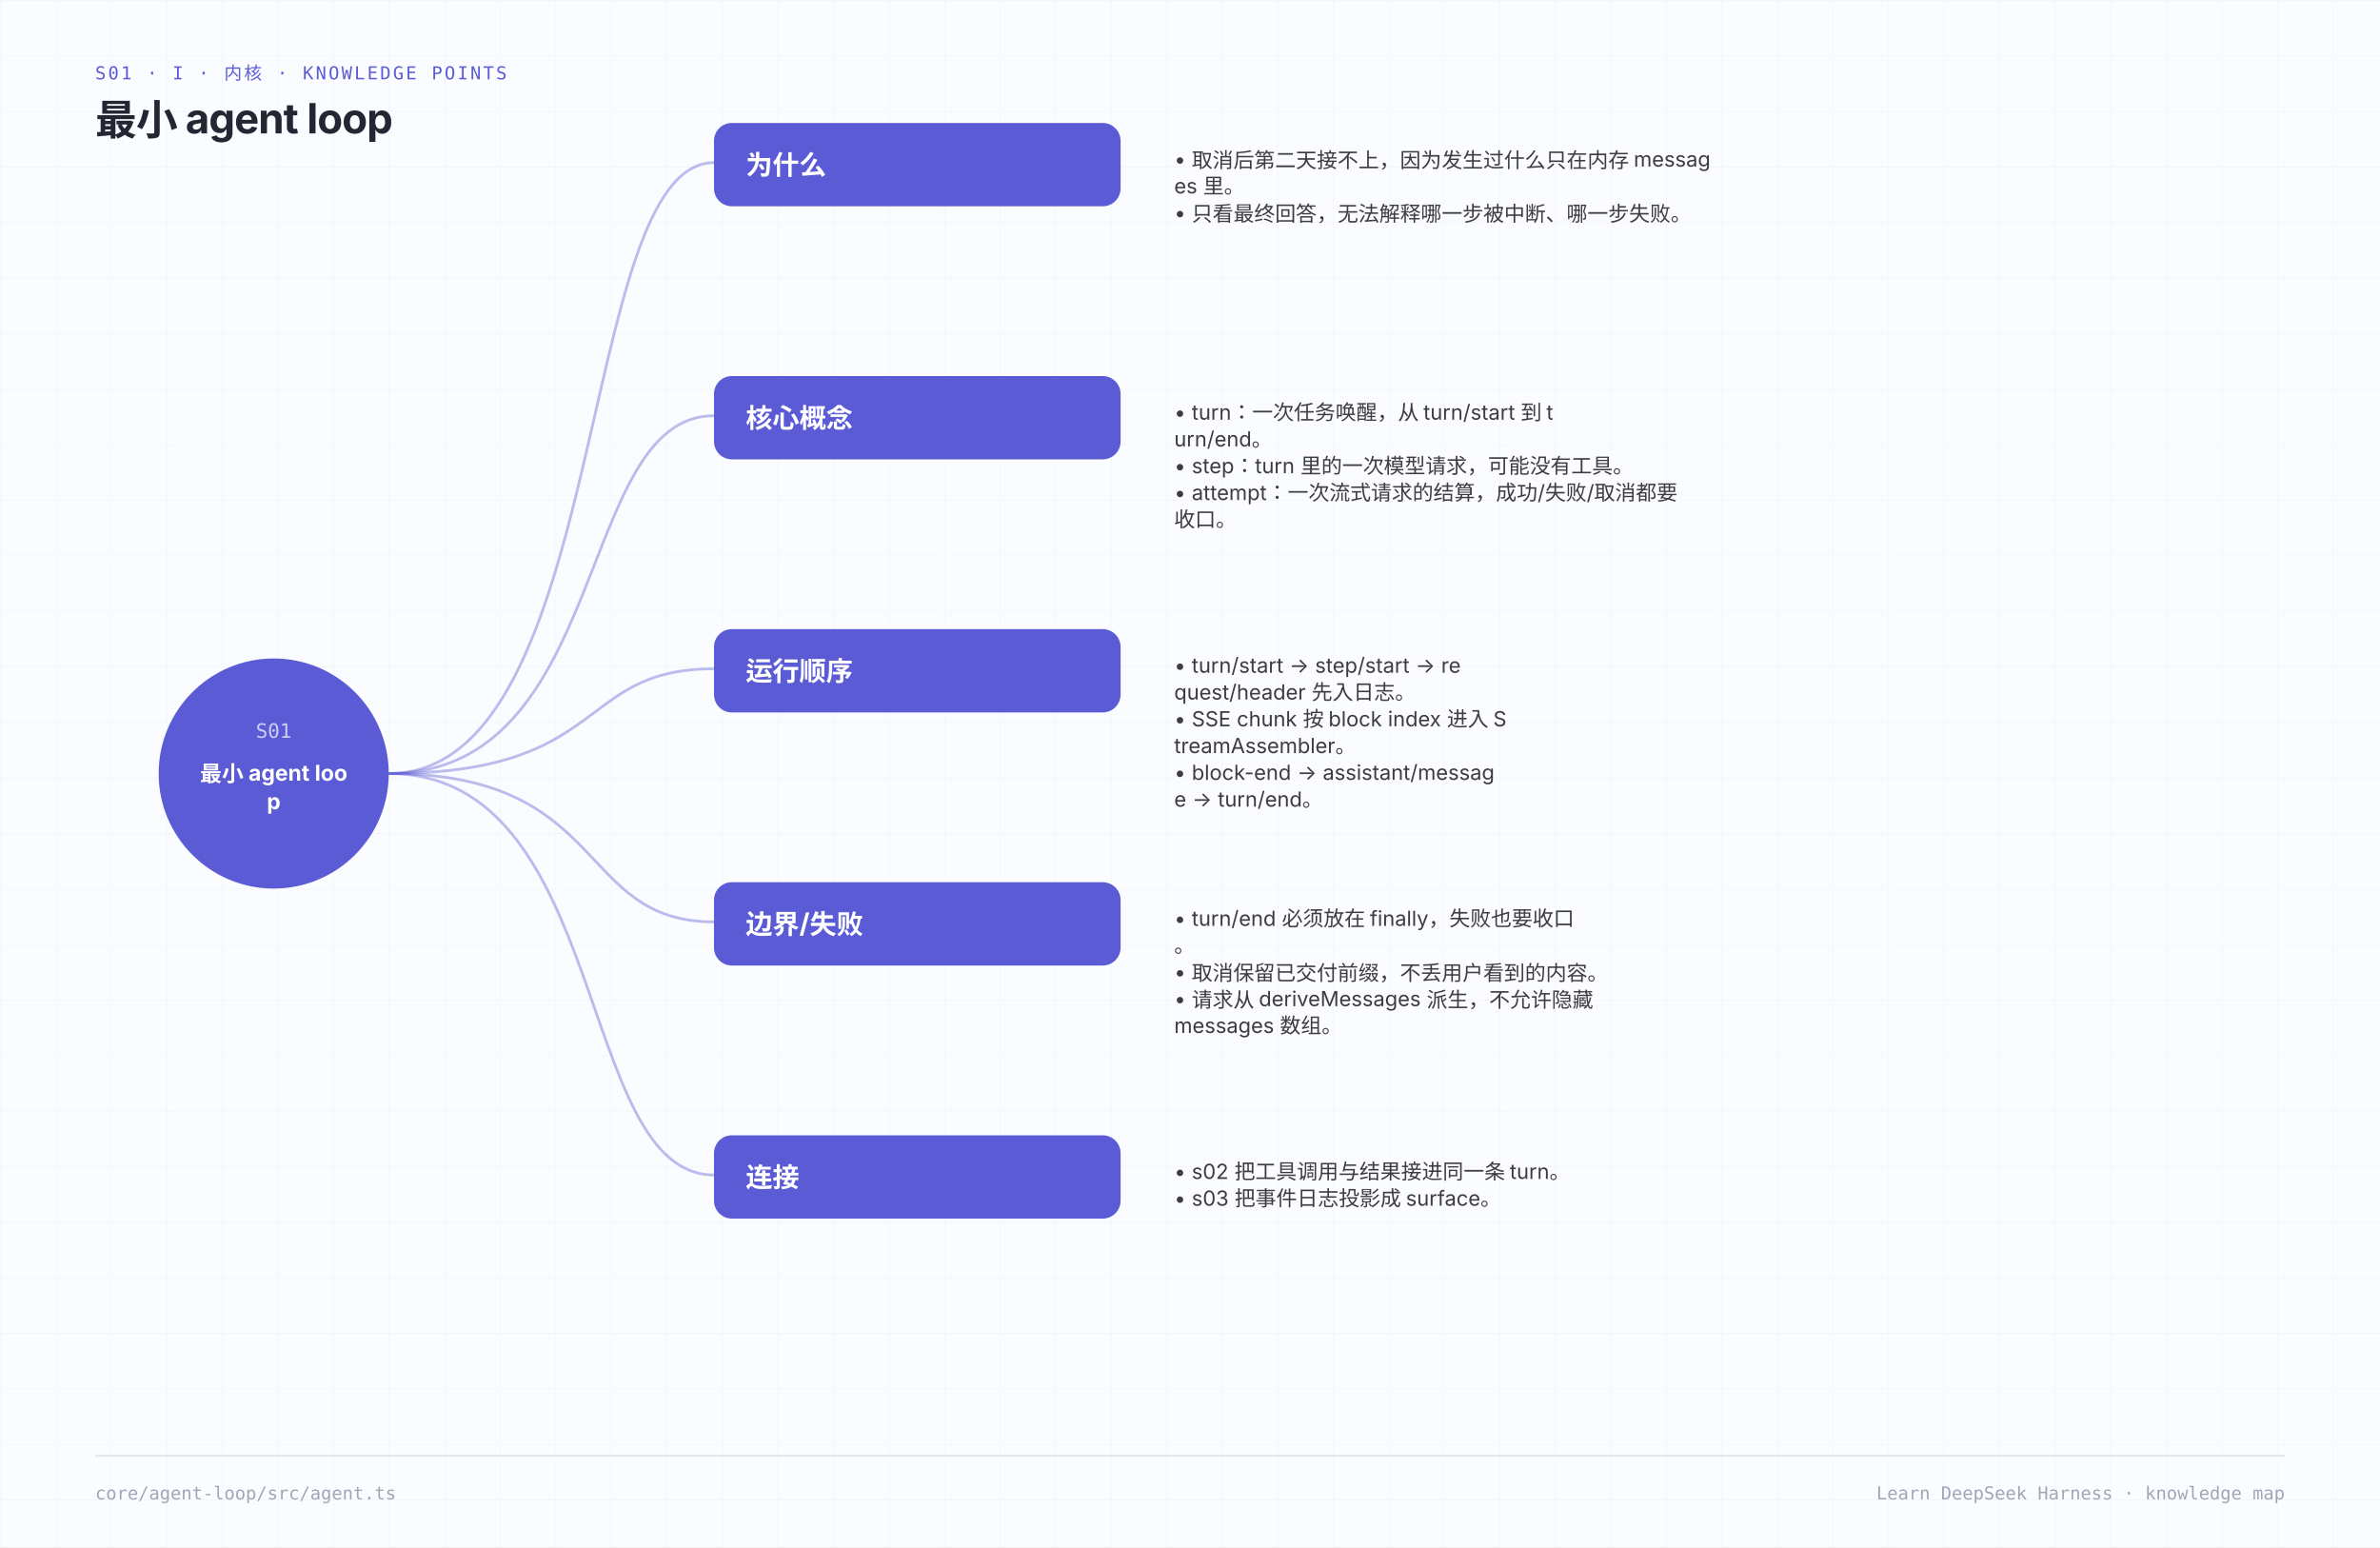
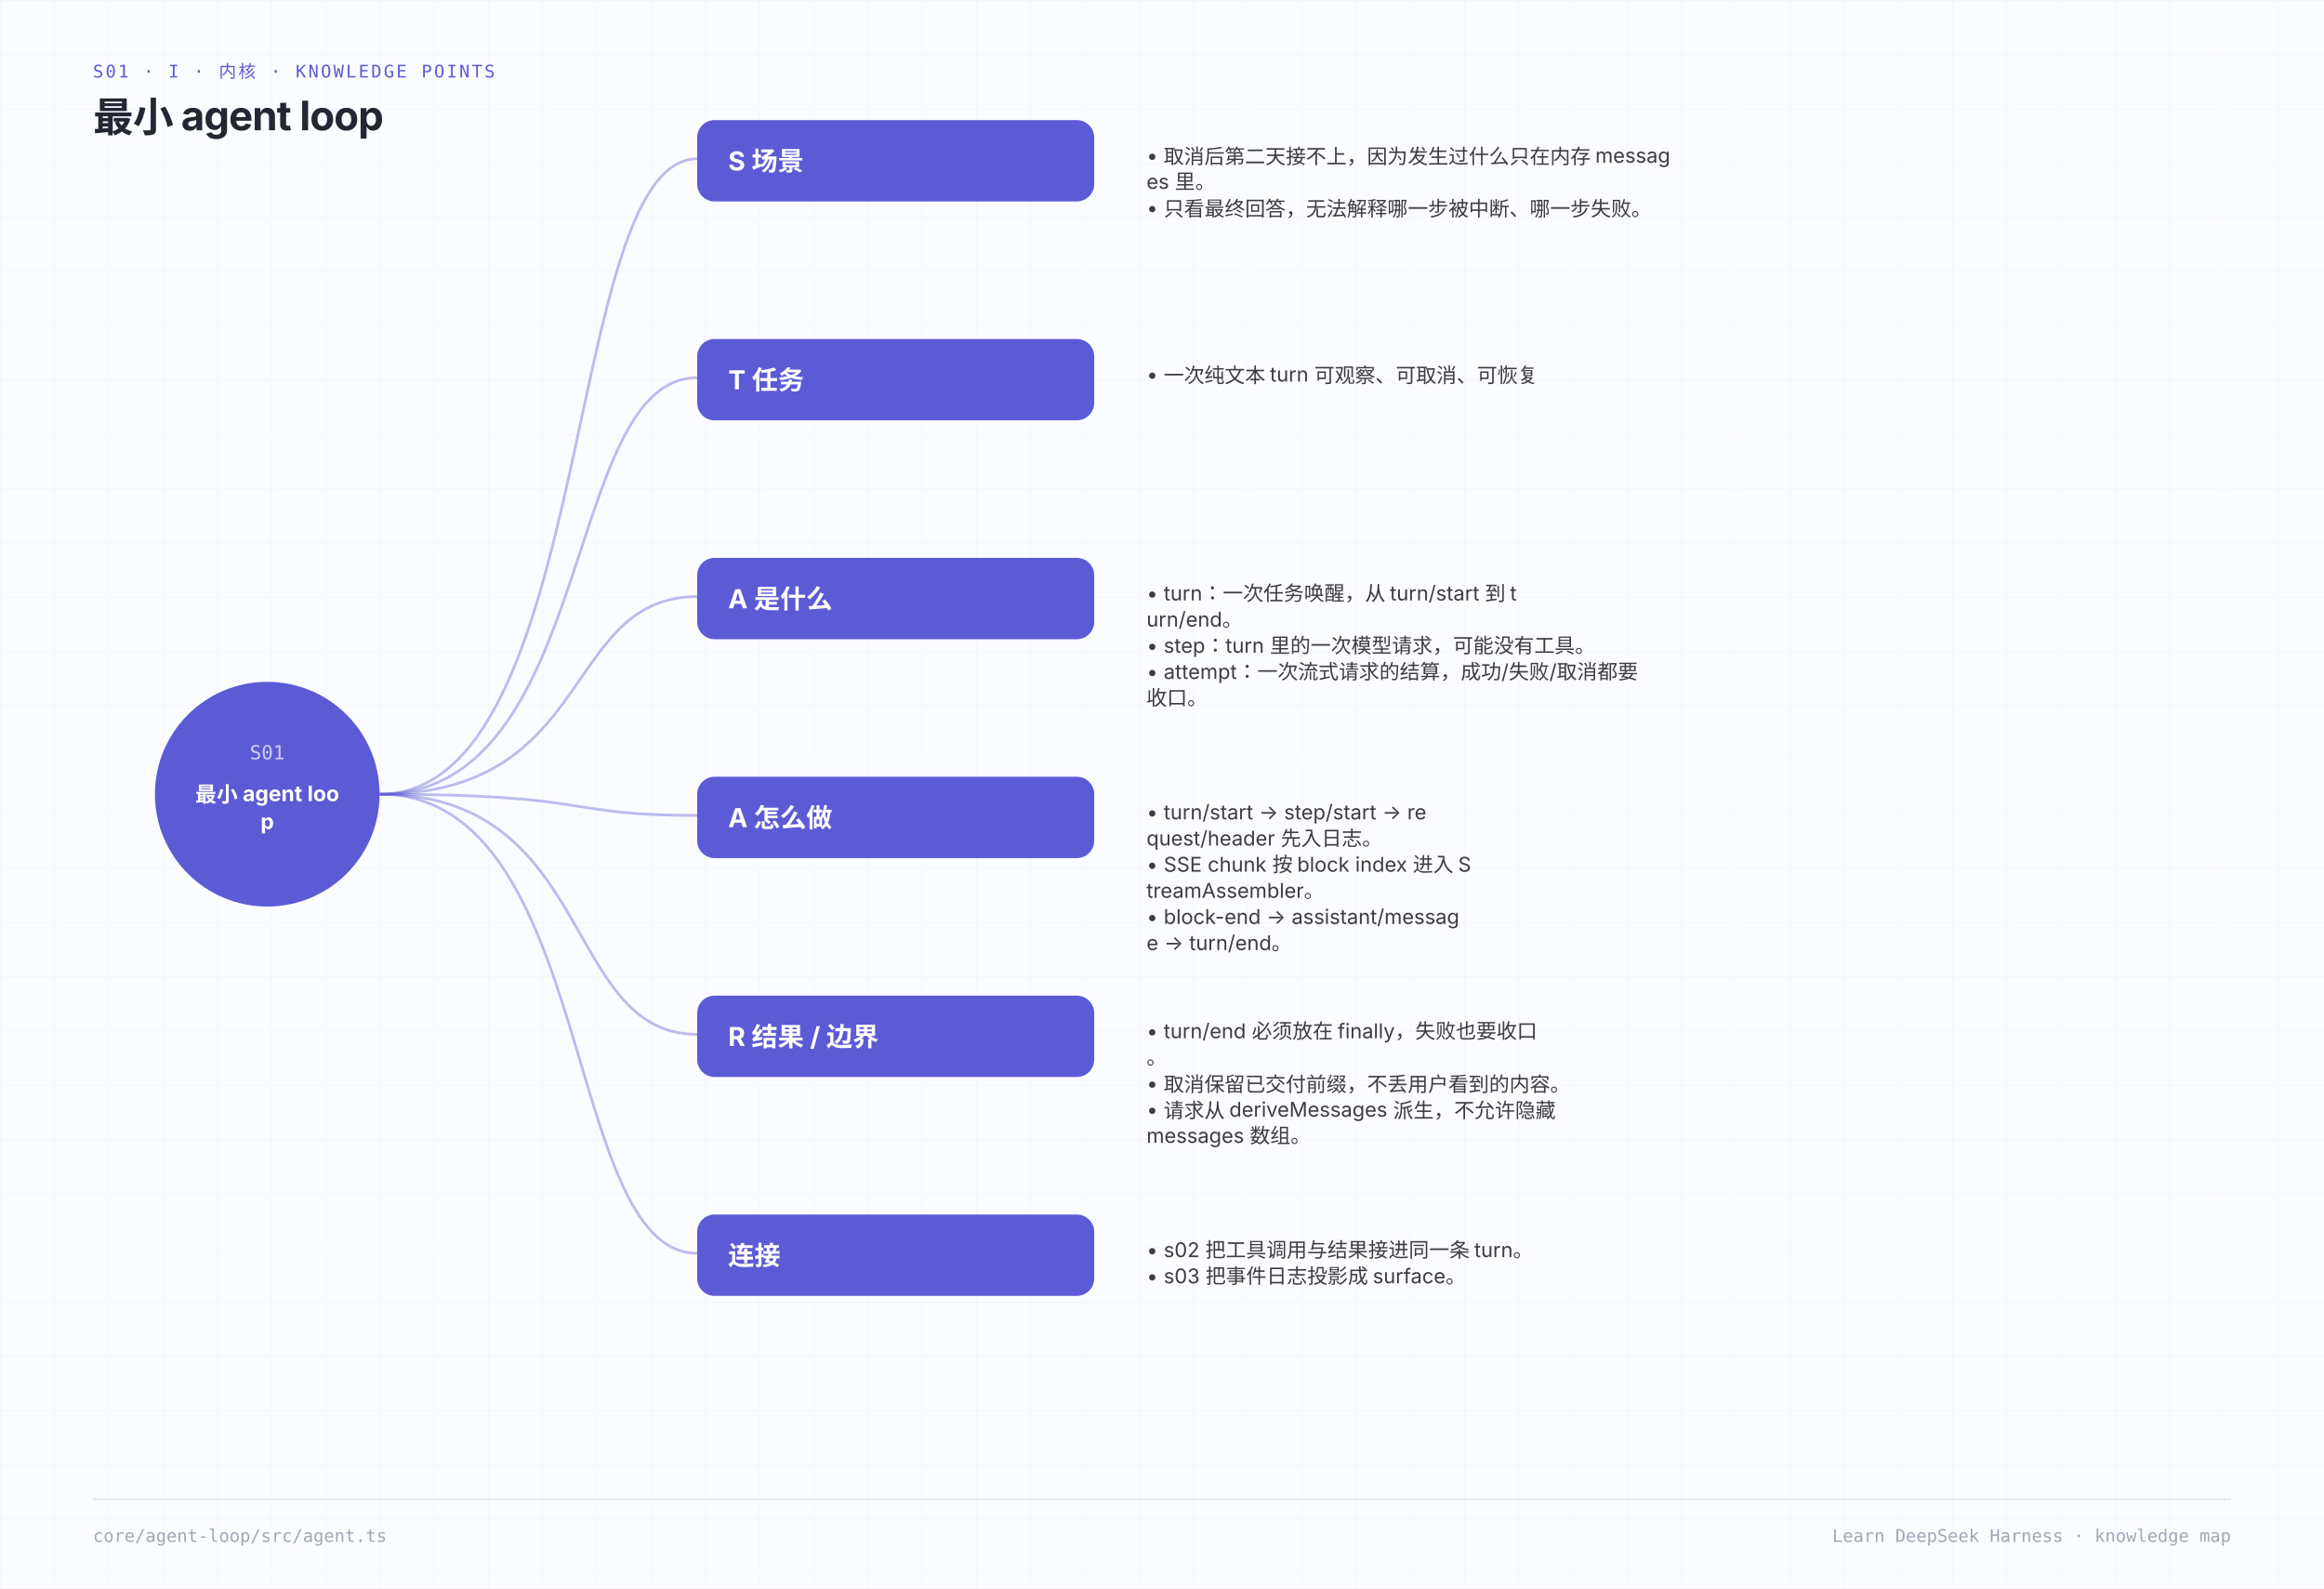
- <svg xmlns="http://www.w3.org/2000/svg" width="1200" height="780" viewBox="0 0 1200 780" role="img" aria-labelledby="title">
+ <svg xmlns="http://www.w3.org/2000/svg" width="1200" height="820" viewBox="0 0 1200 820" role="img" aria-labelledby="title">
  <defs>
    <pattern id="g" width="28" height="28" patternUnits="userSpaceOnUse">
      <path d="M28 0H0V28" fill="none" stroke="#303a63" stroke-opacity=".035" />
    </pattern>
  </defs>
-   <rect width="1200" height="780" fill="#fbfcff" />
-   <rect width="1200" height="780" fill="url(#g)" />
+   <rect width="1200" height="820" fill="#fbfcff" />
+   <rect width="1200" height="820" fill="url(#g)" />
  <text x="48" y="40" font-size="9" letter-spacing=".12em" fill="#5b5bd6" font-family="SFMono-Regular,Consolas,monospace">S01 · I · 内核 · KNOWLEDGE POINTS</text>
  <text x="48" y="68" font-size="21" font-weight="750" fill="#222733" letter-spacing="-.02em" font-family="-apple-system,BlinkMacSystemFont,'Segoe UI','Noto Sans SC',sans-serif">最小 agent loop</text>
-   <circle cx="138" cy="390" r="58" fill="#5b5bd6" />
-   <text x="138" y="372" text-anchor="middle" font-size="10" fill="rgba(255,255,255,.7)" font-family="SFMono-Regular,Consolas,monospace">S01</text>
-   <text x="138" y="394" font-size="11" font-weight="700" fill="#fff" text-anchor="middle" font-family="-apple-system,BlinkMacSystemFont,'Segoe UI','Noto Sans SC',sans-serif">最小 agent loo</text>
-   <text x="138" y="408" font-size="11" font-weight="700" fill="#fff" text-anchor="middle" font-family="-apple-system,BlinkMacSystemFont,'Segoe UI','Noto Sans SC',sans-serif">p</text>
-   <path d="M196 390 C308 390 290 82 360 82" fill="none" stroke="#5b5bd6" stroke-opacity=".4" stroke-width="1.4" />
+   <circle cx="138" cy="410" r="58" fill="#5b5bd6" />
+   <text x="138" y="392" text-anchor="middle" font-size="10" fill="rgba(255,255,255,.7)" font-family="SFMono-Regular,Consolas,monospace">S01</text>
+   <text x="138" y="414" font-size="11" font-weight="700" fill="#fff" text-anchor="middle" font-family="-apple-system,BlinkMacSystemFont,'Segoe UI','Noto Sans SC',sans-serif">最小 agent loo</text>
+   <text x="138" y="428" font-size="11" font-weight="700" fill="#fff" text-anchor="middle" font-family="-apple-system,BlinkMacSystemFont,'Segoe UI','Noto Sans SC',sans-serif">p</text>
+   <path d="M196 410 C308 410 290 82 360 82" fill="none" stroke="#5b5bd6" stroke-opacity=".4" stroke-width="1.4" />
  <rect x="360" y="62" width="205" height="42" rx="9" fill="#5b5bd6" />
-   <text x="376" y="88" font-size="13.5" font-weight="700" fill="#fff" font-family="-apple-system,BlinkMacSystemFont,'Segoe UI','Noto Sans SC',sans-serif">为什么</text>
+   <text x="376" y="88" font-size="13.5" font-weight="700" fill="#fff" font-family="-apple-system,BlinkMacSystemFont,'Segoe UI','Noto Sans SC',sans-serif">S 场景</text>
  <text x="592" y="84" font-size="10.5" font-weight="400" fill="#3c3c43" text-anchor="start" font-family="-apple-system,BlinkMacSystemFont,'Segoe UI','Noto Sans SC',sans-serif">• 取消后第二天接不上，因为发生过什么只在内存 messag</text>
  <text x="592" y="97.5" font-size="10.5" font-weight="400" fill="#3c3c43" text-anchor="start" font-family="-apple-system,BlinkMacSystemFont,'Segoe UI','Noto Sans SC',sans-serif">  es 里。</text>
  <text x="592" y="111" font-size="10.5" font-weight="400" fill="#3c3c43" text-anchor="start" font-family="-apple-system,BlinkMacSystemFont,'Segoe UI','Noto Sans SC',sans-serif">• 只看最终回答，无法解释哪一步被中断、哪一步失败。</text>
-   <path d="M196 390 C308 390 290 209.6 360 209.6" fill="none" stroke="#5b5bd6" stroke-opacity=".4" stroke-width="1.4" />
-   <rect x="360" y="189.6" width="205" height="42" rx="9" fill="#5b5bd6" />
-   <text x="376" y="215.6" font-size="13.5" font-weight="700" fill="#fff" font-family="-apple-system,BlinkMacSystemFont,'Segoe UI','Noto Sans SC',sans-serif">核心概念</text>
-   <text x="592" y="211.6" font-size="10.5" font-weight="400" fill="#3c3c43" text-anchor="start" font-family="-apple-system,BlinkMacSystemFont,'Segoe UI','Noto Sans SC',sans-serif">• turn：一次任务唤醒，从 turn/start 到 t</text>
-   <text x="592" y="225.1" font-size="10.5" font-weight="400" fill="#3c3c43" text-anchor="start" font-family="-apple-system,BlinkMacSystemFont,'Segoe UI','Noto Sans SC',sans-serif">  urn/end。</text>
-   <text x="592" y="238.6" font-size="10.5" font-weight="400" fill="#3c3c43" text-anchor="start" font-family="-apple-system,BlinkMacSystemFont,'Segoe UI','Noto Sans SC',sans-serif">• step：turn 里的一次模型请求，可能没有工具。</text>
-   <text x="592" y="252.1" font-size="10.5" font-weight="400" fill="#3c3c43" text-anchor="start" font-family="-apple-system,BlinkMacSystemFont,'Segoe UI','Noto Sans SC',sans-serif">• attempt：一次流式请求的结算，成功/失败/取消都要</text>
-   <text x="592" y="265.6" font-size="10.5" font-weight="400" fill="#3c3c43" text-anchor="start" font-family="-apple-system,BlinkMacSystemFont,'Segoe UI','Noto Sans SC',sans-serif">  收口。</text>
-   <path d="M196 390 C308 390 290 337.2 360 337.2" fill="none" stroke="#5b5bd6" stroke-opacity=".4" stroke-width="1.4" />
-   <rect x="360" y="317.2" width="205" height="42" rx="9" fill="#5b5bd6" />
-   <text x="376" y="343.2" font-size="13.5" font-weight="700" fill="#fff" font-family="-apple-system,BlinkMacSystemFont,'Segoe UI','Noto Sans SC',sans-serif">运行顺序</text>
-   <text x="592" y="339.2" font-size="10.5" font-weight="400" fill="#3c3c43" text-anchor="start" font-family="-apple-system,BlinkMacSystemFont,'Segoe UI','Noto Sans SC',sans-serif">• turn/start → step/start → re</text>
-   <text x="592" y="352.7" font-size="10.5" font-weight="400" fill="#3c3c43" text-anchor="start" font-family="-apple-system,BlinkMacSystemFont,'Segoe UI','Noto Sans SC',sans-serif">  quest/header 先入日志。</text>
-   <text x="592" y="366.2" font-size="10.5" font-weight="400" fill="#3c3c43" text-anchor="start" font-family="-apple-system,BlinkMacSystemFont,'Segoe UI','Noto Sans SC',sans-serif">• SSE chunk 按 block index 进入 S</text>
-   <text x="592" y="379.7" font-size="10.5" font-weight="400" fill="#3c3c43" text-anchor="start" font-family="-apple-system,BlinkMacSystemFont,'Segoe UI','Noto Sans SC',sans-serif">  treamAssembler。</text>
-   <text x="592" y="393.2" font-size="10.5" font-weight="400" fill="#3c3c43" text-anchor="start" font-family="-apple-system,BlinkMacSystemFont,'Segoe UI','Noto Sans SC',sans-serif">• block-end → assistant/messag</text>
-   <text x="592" y="406.7" font-size="10.5" font-weight="400" fill="#3c3c43" text-anchor="start" font-family="-apple-system,BlinkMacSystemFont,'Segoe UI','Noto Sans SC',sans-serif">  e → turn/end。</text>
-   <path d="M196 390 C308 390 290 464.8 360 464.8" fill="none" stroke="#5b5bd6" stroke-opacity=".4" stroke-width="1.4" />
-   <rect x="360" y="444.8" width="205" height="42" rx="9" fill="#5b5bd6" />
-   <text x="376" y="470.8" font-size="13.5" font-weight="700" fill="#fff" font-family="-apple-system,BlinkMacSystemFont,'Segoe UI','Noto Sans SC',sans-serif">边界/失败</text>
-   <text x="592" y="466.8" font-size="10.5" font-weight="400" fill="#3c3c43" text-anchor="start" font-family="-apple-system,BlinkMacSystemFont,'Segoe UI','Noto Sans SC',sans-serif">• turn/end 必须放在 finally，失败也要收口</text>
-   <text x="592" y="480.3" font-size="10.5" font-weight="400" fill="#3c3c43" text-anchor="start" font-family="-apple-system,BlinkMacSystemFont,'Segoe UI','Noto Sans SC',sans-serif">  。</text>
-   <text x="592" y="493.8" font-size="10.5" font-weight="400" fill="#3c3c43" text-anchor="start" font-family="-apple-system,BlinkMacSystemFont,'Segoe UI','Noto Sans SC',sans-serif">• 取消保留已交付前缀，不丢用户看到的内容。</text>
-   <text x="592" y="507.3" font-size="10.5" font-weight="400" fill="#3c3c43" text-anchor="start" font-family="-apple-system,BlinkMacSystemFont,'Segoe UI','Noto Sans SC',sans-serif">• 请求从 deriveMessages 派生，不允许隐藏 </text>
-   <text x="592" y="520.8" font-size="10.5" font-weight="400" fill="#3c3c43" text-anchor="start" font-family="-apple-system,BlinkMacSystemFont,'Segoe UI','Noto Sans SC',sans-serif">  messages 数组。</text>
-   <path d="M196 390 C308 390 290 592.4 360 592.4" fill="none" stroke="#5b5bd6" stroke-opacity=".4" stroke-width="1.4" />
-   <rect x="360" y="572.4" width="205" height="42" rx="9" fill="#5b5bd6" />
-   <text x="376" y="598.4" font-size="13.5" font-weight="700" fill="#fff" font-family="-apple-system,BlinkMacSystemFont,'Segoe UI','Noto Sans SC',sans-serif">连接</text>
-   <text x="592" y="594.4" font-size="10.5" font-weight="400" fill="#3c3c43" text-anchor="start" font-family="-apple-system,BlinkMacSystemFont,'Segoe UI','Noto Sans SC',sans-serif">• s02 把工具调用与结果接进同一条 turn。</text>
-   <text x="592" y="607.9" font-size="10.5" font-weight="400" fill="#3c3c43" text-anchor="start" font-family="-apple-system,BlinkMacSystemFont,'Segoe UI','Noto Sans SC',sans-serif">• s03 把事件日志投影成 surface。</text>
-   <line x1="48" y1="734" x2="1152" y2="734" stroke="#e3e6ef" />
-   <text x="48" y="756" font-size="9" fill="#a0a6b6" font-family="SFMono-Regular,Consolas,monospace">core/agent-loop/src/agent.ts</text>
-   <text x="1152" y="756" text-anchor="end" font-size="9" fill="#a0a6b6" font-family="SFMono-Regular,Consolas,monospace">Learn DeepSeek Harness · knowledge map</text>
+   <path d="M196 410 C308 410 290 195 360 195" fill="none" stroke="#5b5bd6" stroke-opacity=".4" stroke-width="1.4" />
+   <rect x="360" y="175" width="205" height="42" rx="9" fill="#5b5bd6" />
+   <text x="376" y="201" font-size="13.5" font-weight="700" fill="#fff" font-family="-apple-system,BlinkMacSystemFont,'Segoe UI','Noto Sans SC',sans-serif">T 任务</text>
+   <text x="592" y="197" font-size="10.5" font-weight="400" fill="#3c3c43" text-anchor="start" font-family="-apple-system,BlinkMacSystemFont,'Segoe UI','Noto Sans SC',sans-serif">• 一次纯文本 turn 可观察、可取消、可恢复</text>
+   <path d="M196 410 C308 410 290 308 360 308" fill="none" stroke="#5b5bd6" stroke-opacity=".4" stroke-width="1.4" />
+   <rect x="360" y="288" width="205" height="42" rx="9" fill="#5b5bd6" />
+   <text x="376" y="314" font-size="13.5" font-weight="700" fill="#fff" font-family="-apple-system,BlinkMacSystemFont,'Segoe UI','Noto Sans SC',sans-serif">A 是什么</text>
+   <text x="592" y="310" font-size="10.5" font-weight="400" fill="#3c3c43" text-anchor="start" font-family="-apple-system,BlinkMacSystemFont,'Segoe UI','Noto Sans SC',sans-serif">• turn：一次任务唤醒，从 turn/start 到 t</text>
+   <text x="592" y="323.5" font-size="10.5" font-weight="400" fill="#3c3c43" text-anchor="start" font-family="-apple-system,BlinkMacSystemFont,'Segoe UI','Noto Sans SC',sans-serif">  urn/end。</text>
+   <text x="592" y="337" font-size="10.5" font-weight="400" fill="#3c3c43" text-anchor="start" font-family="-apple-system,BlinkMacSystemFont,'Segoe UI','Noto Sans SC',sans-serif">• step：turn 里的一次模型请求，可能没有工具。</text>
+   <text x="592" y="350.5" font-size="10.5" font-weight="400" fill="#3c3c43" text-anchor="start" font-family="-apple-system,BlinkMacSystemFont,'Segoe UI','Noto Sans SC',sans-serif">• attempt：一次流式请求的结算，成功/失败/取消都要</text>
+   <text x="592" y="364" font-size="10.5" font-weight="400" fill="#3c3c43" text-anchor="start" font-family="-apple-system,BlinkMacSystemFont,'Segoe UI','Noto Sans SC',sans-serif">  收口。</text>
+   <path d="M196 410 C308 410 290 421 360 421" fill="none" stroke="#5b5bd6" stroke-opacity=".4" stroke-width="1.4" />
+   <rect x="360" y="401" width="205" height="42" rx="9" fill="#5b5bd6" />
+   <text x="376" y="427" font-size="13.5" font-weight="700" fill="#fff" font-family="-apple-system,BlinkMacSystemFont,'Segoe UI','Noto Sans SC',sans-serif">A 怎么做</text>
+   <text x="592" y="423" font-size="10.5" font-weight="400" fill="#3c3c43" text-anchor="start" font-family="-apple-system,BlinkMacSystemFont,'Segoe UI','Noto Sans SC',sans-serif">• turn/start → step/start → re</text>
+   <text x="592" y="436.5" font-size="10.5" font-weight="400" fill="#3c3c43" text-anchor="start" font-family="-apple-system,BlinkMacSystemFont,'Segoe UI','Noto Sans SC',sans-serif">  quest/header 先入日志。</text>
+   <text x="592" y="450" font-size="10.5" font-weight="400" fill="#3c3c43" text-anchor="start" font-family="-apple-system,BlinkMacSystemFont,'Segoe UI','Noto Sans SC',sans-serif">• SSE chunk 按 block index 进入 S</text>
+   <text x="592" y="463.5" font-size="10.5" font-weight="400" fill="#3c3c43" text-anchor="start" font-family="-apple-system,BlinkMacSystemFont,'Segoe UI','Noto Sans SC',sans-serif">  treamAssembler。</text>
+   <text x="592" y="477" font-size="10.5" font-weight="400" fill="#3c3c43" text-anchor="start" font-family="-apple-system,BlinkMacSystemFont,'Segoe UI','Noto Sans SC',sans-serif">• block-end → assistant/messag</text>
+   <text x="592" y="490.5" font-size="10.5" font-weight="400" fill="#3c3c43" text-anchor="start" font-family="-apple-system,BlinkMacSystemFont,'Segoe UI','Noto Sans SC',sans-serif">  e → turn/end。</text>
+   <path d="M196 410 C308 410 290 534 360 534" fill="none" stroke="#5b5bd6" stroke-opacity=".4" stroke-width="1.4" />
+   <rect x="360" y="514" width="205" height="42" rx="9" fill="#5b5bd6" />
+   <text x="376" y="540" font-size="13.5" font-weight="700" fill="#fff" font-family="-apple-system,BlinkMacSystemFont,'Segoe UI','Noto Sans SC',sans-serif">R 结果 / 边界</text>
+   <text x="592" y="536" font-size="10.5" font-weight="400" fill="#3c3c43" text-anchor="start" font-family="-apple-system,BlinkMacSystemFont,'Segoe UI','Noto Sans SC',sans-serif">• turn/end 必须放在 finally，失败也要收口</text>
+   <text x="592" y="549.5" font-size="10.5" font-weight="400" fill="#3c3c43" text-anchor="start" font-family="-apple-system,BlinkMacSystemFont,'Segoe UI','Noto Sans SC',sans-serif">  。</text>
+   <text x="592" y="563" font-size="10.5" font-weight="400" fill="#3c3c43" text-anchor="start" font-family="-apple-system,BlinkMacSystemFont,'Segoe UI','Noto Sans SC',sans-serif">• 取消保留已交付前缀，不丢用户看到的内容。</text>
+   <text x="592" y="576.5" font-size="10.5" font-weight="400" fill="#3c3c43" text-anchor="start" font-family="-apple-system,BlinkMacSystemFont,'Segoe UI','Noto Sans SC',sans-serif">• 请求从 deriveMessages 派生，不允许隐藏 </text>
+   <text x="592" y="590" font-size="10.5" font-weight="400" fill="#3c3c43" text-anchor="start" font-family="-apple-system,BlinkMacSystemFont,'Segoe UI','Noto Sans SC',sans-serif">  messages 数组。</text>
+   <path d="M196 410 C308 410 290 647 360 647" fill="none" stroke="#5b5bd6" stroke-opacity=".4" stroke-width="1.4" />
+   <rect x="360" y="627" width="205" height="42" rx="9" fill="#5b5bd6" />
+   <text x="376" y="653" font-size="13.5" font-weight="700" fill="#fff" font-family="-apple-system,BlinkMacSystemFont,'Segoe UI','Noto Sans SC',sans-serif">连接</text>
+   <text x="592" y="649" font-size="10.5" font-weight="400" fill="#3c3c43" text-anchor="start" font-family="-apple-system,BlinkMacSystemFont,'Segoe UI','Noto Sans SC',sans-serif">• s02 把工具调用与结果接进同一条 turn。</text>
+   <text x="592" y="662.5" font-size="10.5" font-weight="400" fill="#3c3c43" text-anchor="start" font-family="-apple-system,BlinkMacSystemFont,'Segoe UI','Noto Sans SC',sans-serif">• s03 把事件日志投影成 surface。</text>
+   <line x1="48" y1="774" x2="1152" y2="774" stroke="#e3e6ef" />
+   <text x="48" y="796" font-size="9" fill="#a0a6b6" font-family="SFMono-Regular,Consolas,monospace">core/agent-loop/src/agent.ts</text>
+   <text x="1152" y="796" text-anchor="end" font-size="9" fill="#a0a6b6" font-family="SFMono-Regular,Consolas,monospace">Learn DeepSeek Harness · knowledge map</text>
</svg>
